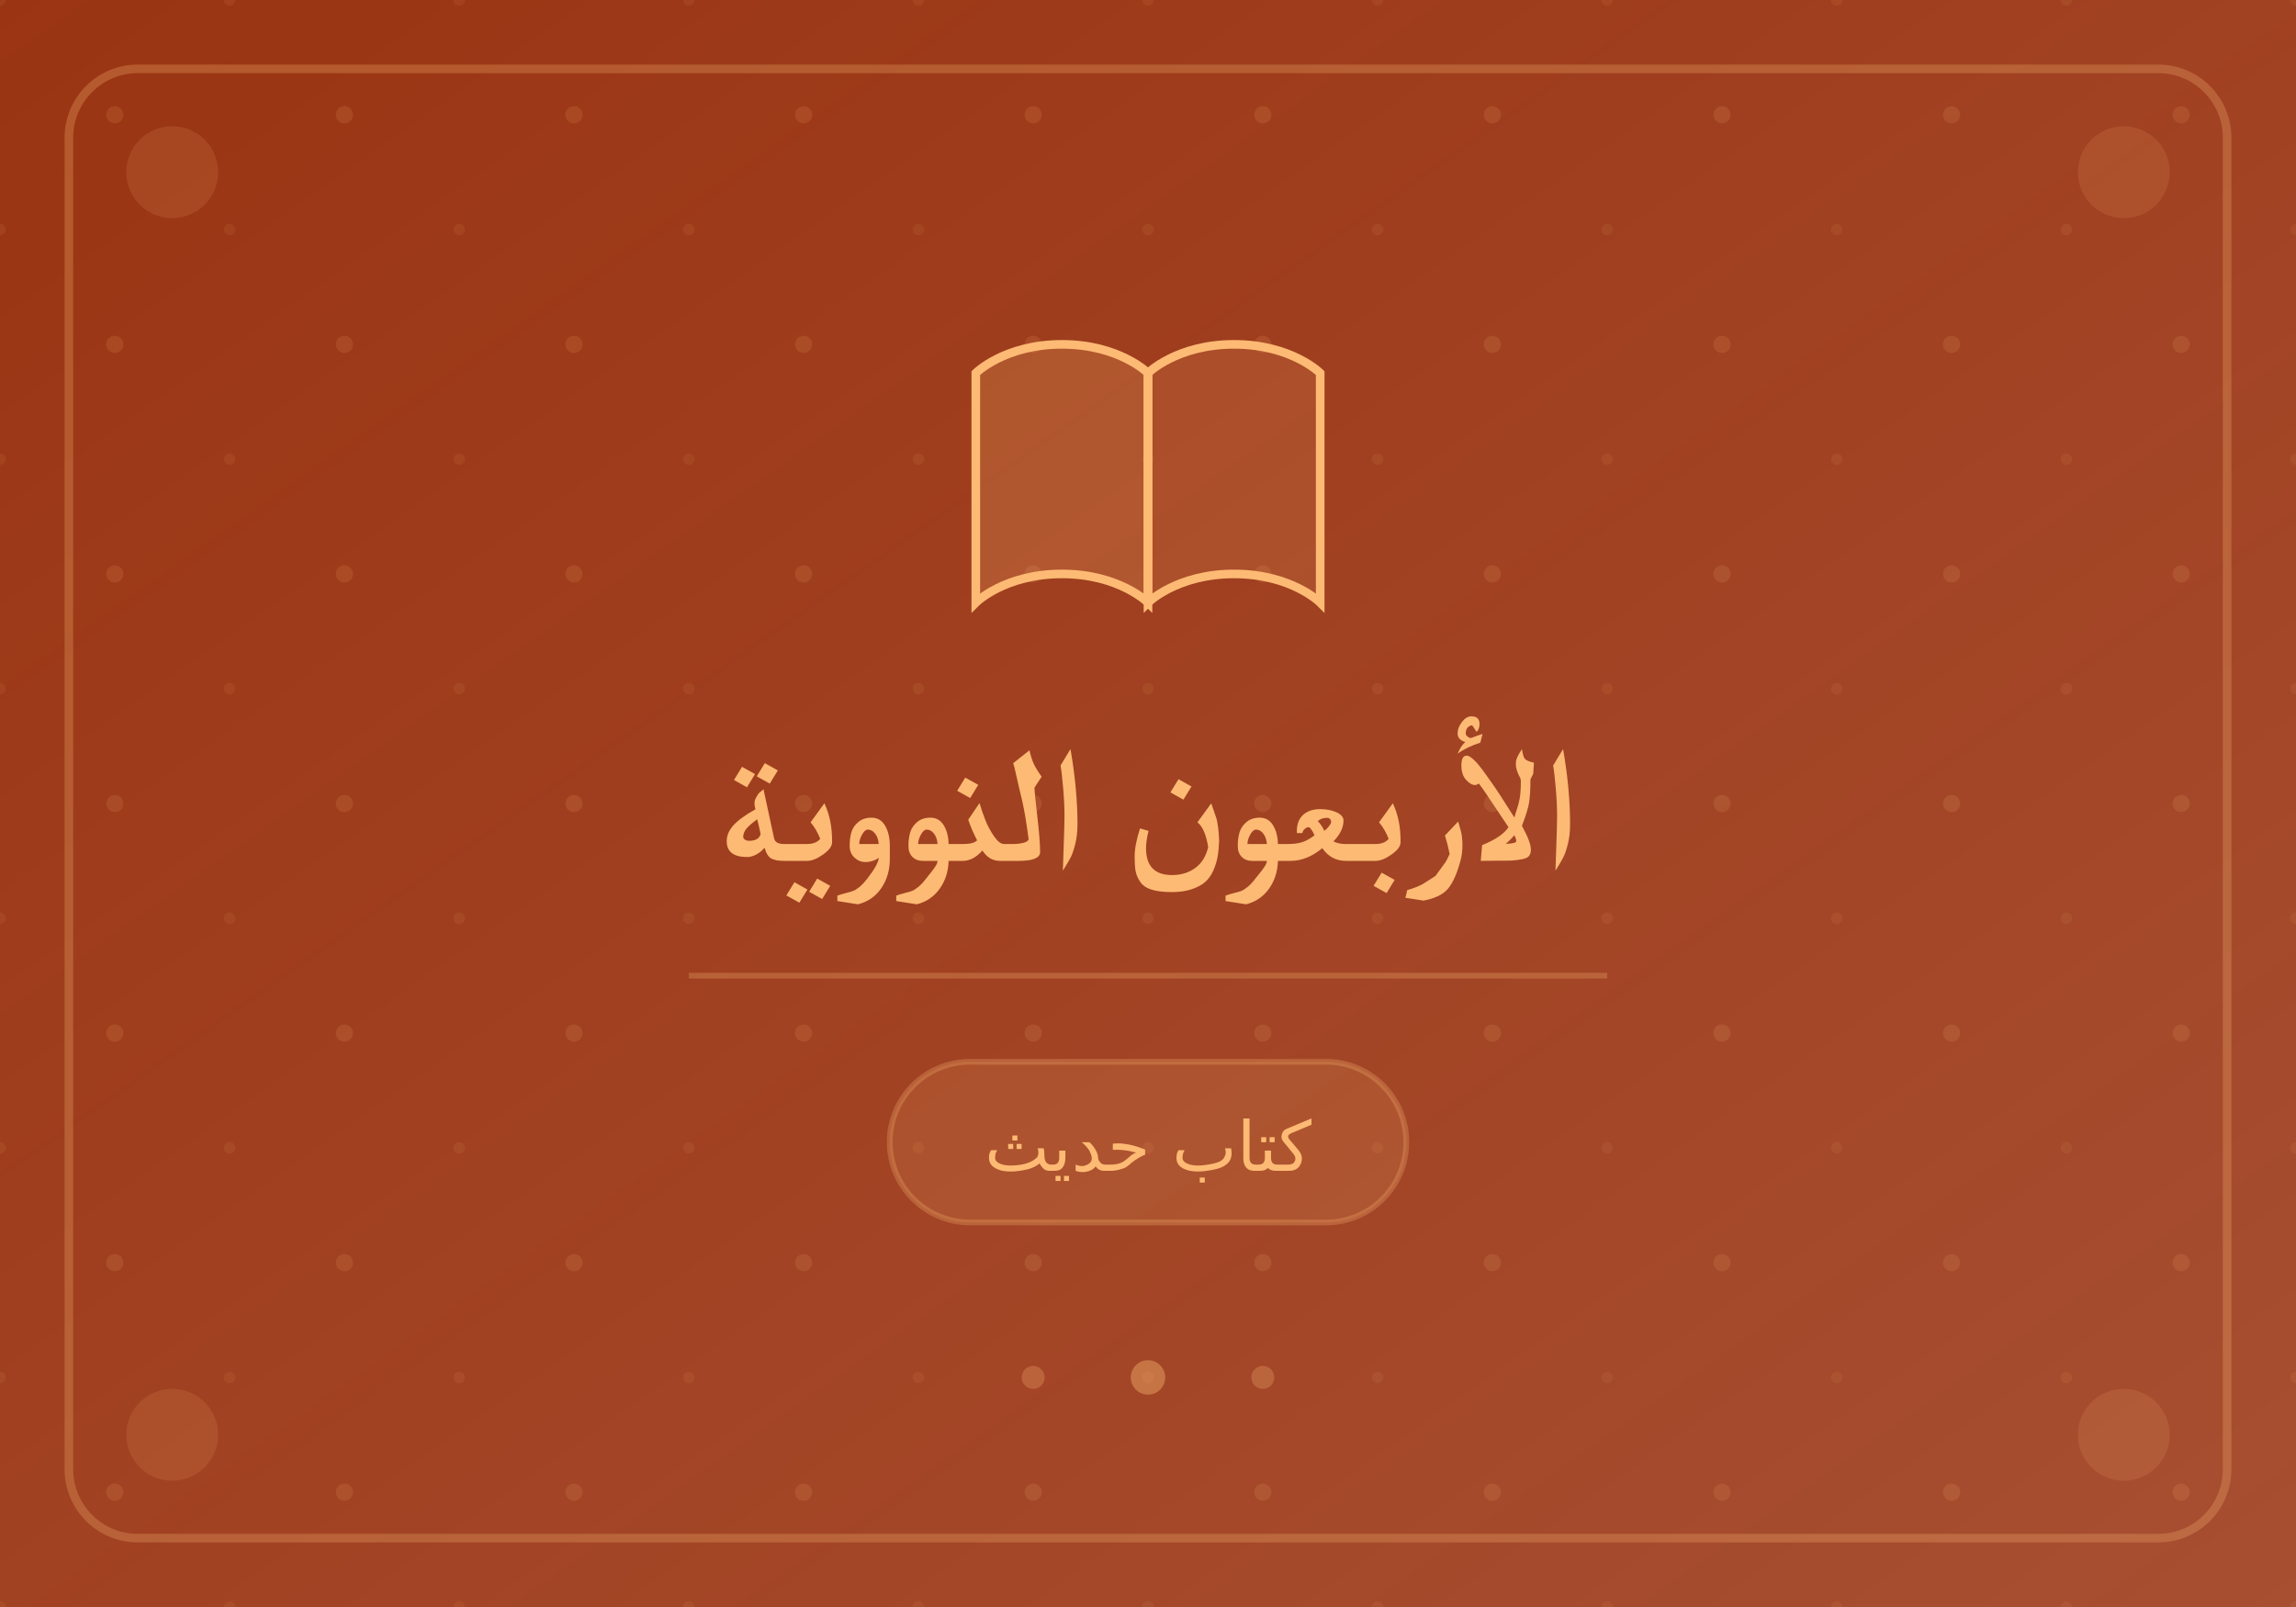
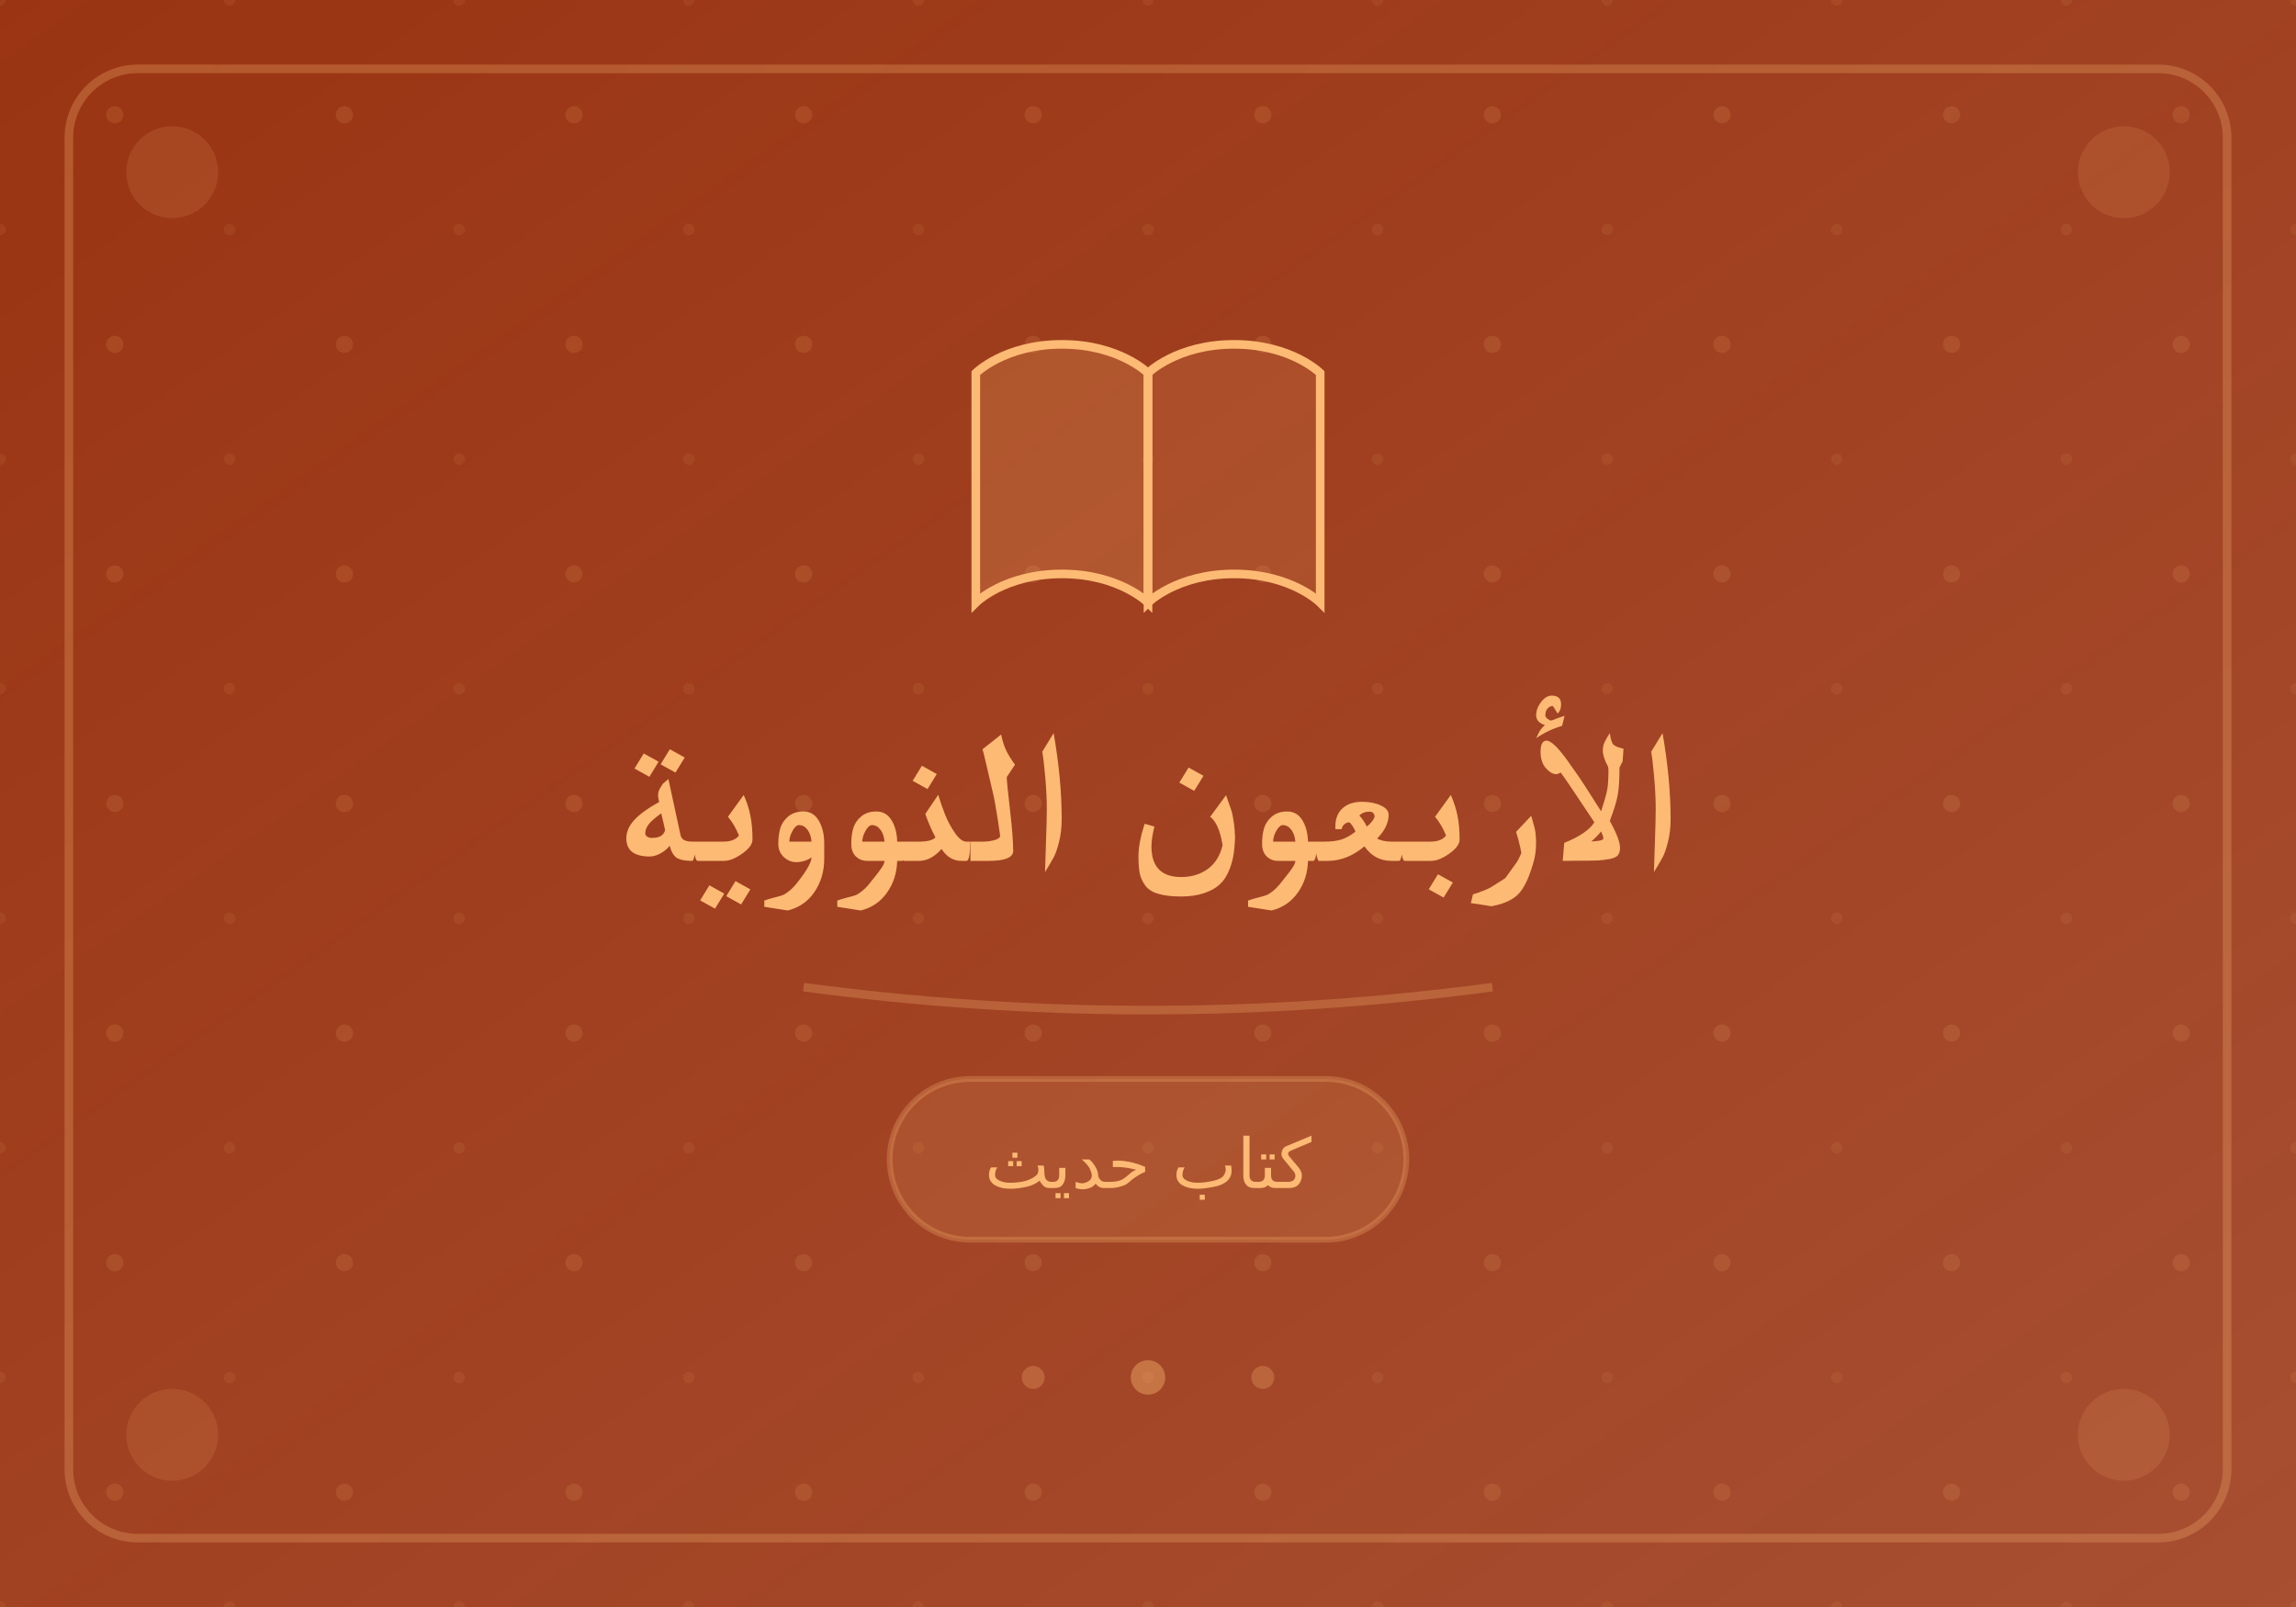
<svg xmlns="http://www.w3.org/2000/svg" width="400" height="280" viewBox="0 0 400 280">
  <defs>
    <linearGradient id="bg" x1="0%" y1="0%" x2="100%" y2="100%">
      <stop offset="0%" style="stop-color:#9a3412;stop-opacity:1" />
      <stop offset="100%" style="stop-color:#9a3412dd;stop-opacity:1" />
    </linearGradient>
    <pattern id="pattern-nawawi40" width="40" height="40" patternUnits="userSpaceOnUse">
      <circle cx="20" cy="20" r="1.5" fill="#fdba7422" />
      <circle cx="0" cy="0" r="1" fill="#fdba7415" />
      <circle cx="40" cy="0" r="1" fill="#fdba7415" />
      <circle cx="0" cy="40" r="1" fill="#fdba7415" />
      <circle cx="40" cy="40" r="1" fill="#fdba7415" />
    </pattern>
  </defs>
  <rect width="400" height="280" fill="url(#bg)" />
  <rect width="400" height="280" fill="url(#pattern-nawawi40)" />
  <rect x="12" y="12" width="376" height="256" rx="12" fill="none" stroke="#fdba7444" stroke-width="1.5" />
  <circle cx="30" cy="30" r="8" fill="#fdba7422" />
  <circle cx="370" cy="30" r="8" fill="#fdba7422" />
  <circle cx="30" cy="250" r="8" fill="#fdba7422" />
  <circle cx="370" cy="250" r="8" fill="#fdba7422" />
  <g transform="translate(175, 60)" fill="#fdba74">
    <path d="M25 5 C25 5 20 0 10 0 C0 0 -5 5 -5 5 L-5 45 C-5 45 0 40 10 40 C20 40 25 45 25 45 Z" fill="#fdba7433" stroke="#fdba74" stroke-width="1.5" />
    <path d="M25 5 C25 5 30 0 40 0 C50 0 55 5 55 5 L55 45 C55 45 50 40 40 40 C30 40 25 45 25 45 Z" fill="#fdba7422" stroke="#fdba74" stroke-width="1.5" />
    <line x1="25" y1="5" x2="25" y2="45" stroke="#fdba74" stroke-width="1" />
  </g>
-   <text x="200" y="150" text-anchor="middle" fill="#fdba74" font-family="'Amiri', 'Traditional Arabic', serif" font-size="28" font-weight="bold">الأربعون النووية</text>
-   <line x1="120" y1="170" x2="280" y2="170" stroke="#fdba7444" stroke-width="1" />
-   <rect x="155" y="185" width="90" height="28" rx="14" fill="#fdba7422" stroke="#fdba7444" stroke-width="1" />
-   <text x="200" y="204" text-anchor="middle" fill="#fdba74" font-family="'Tajawal', sans-serif" font-size="12" font-weight="500">كتاب حديث</text>
+   <text x="200" y="150" text-anchor="middle" fill="#fdba74" font-family="'Thuluth', 'AMiri', 'Traditional Arabic', serif" font-size="32" font-weight="bold" letter-spacing="1">الأربعون النووية</text>
+   <path d="M140 172 Q200 180 260 172" fill="none" stroke="#fdba7444" stroke-width="1.5" />
+   <rect x="155" y="188" width="90" height="28" rx="14" fill="#fdba7422" stroke="#fdba7444" stroke-width="1" />
+   <text x="200" y="207" text-anchor="middle" fill="#fdba74" font-family="'Tajawal', sans-serif" font-size="12" font-weight="500">كتاب حديث</text>
  <circle cx="180" cy="240" r="2" fill="#fdba7444" />
  <circle cx="200" cy="240" r="3" fill="#fdba7466" />
  <circle cx="220" cy="240" r="2" fill="#fdba7444" />
</svg>
